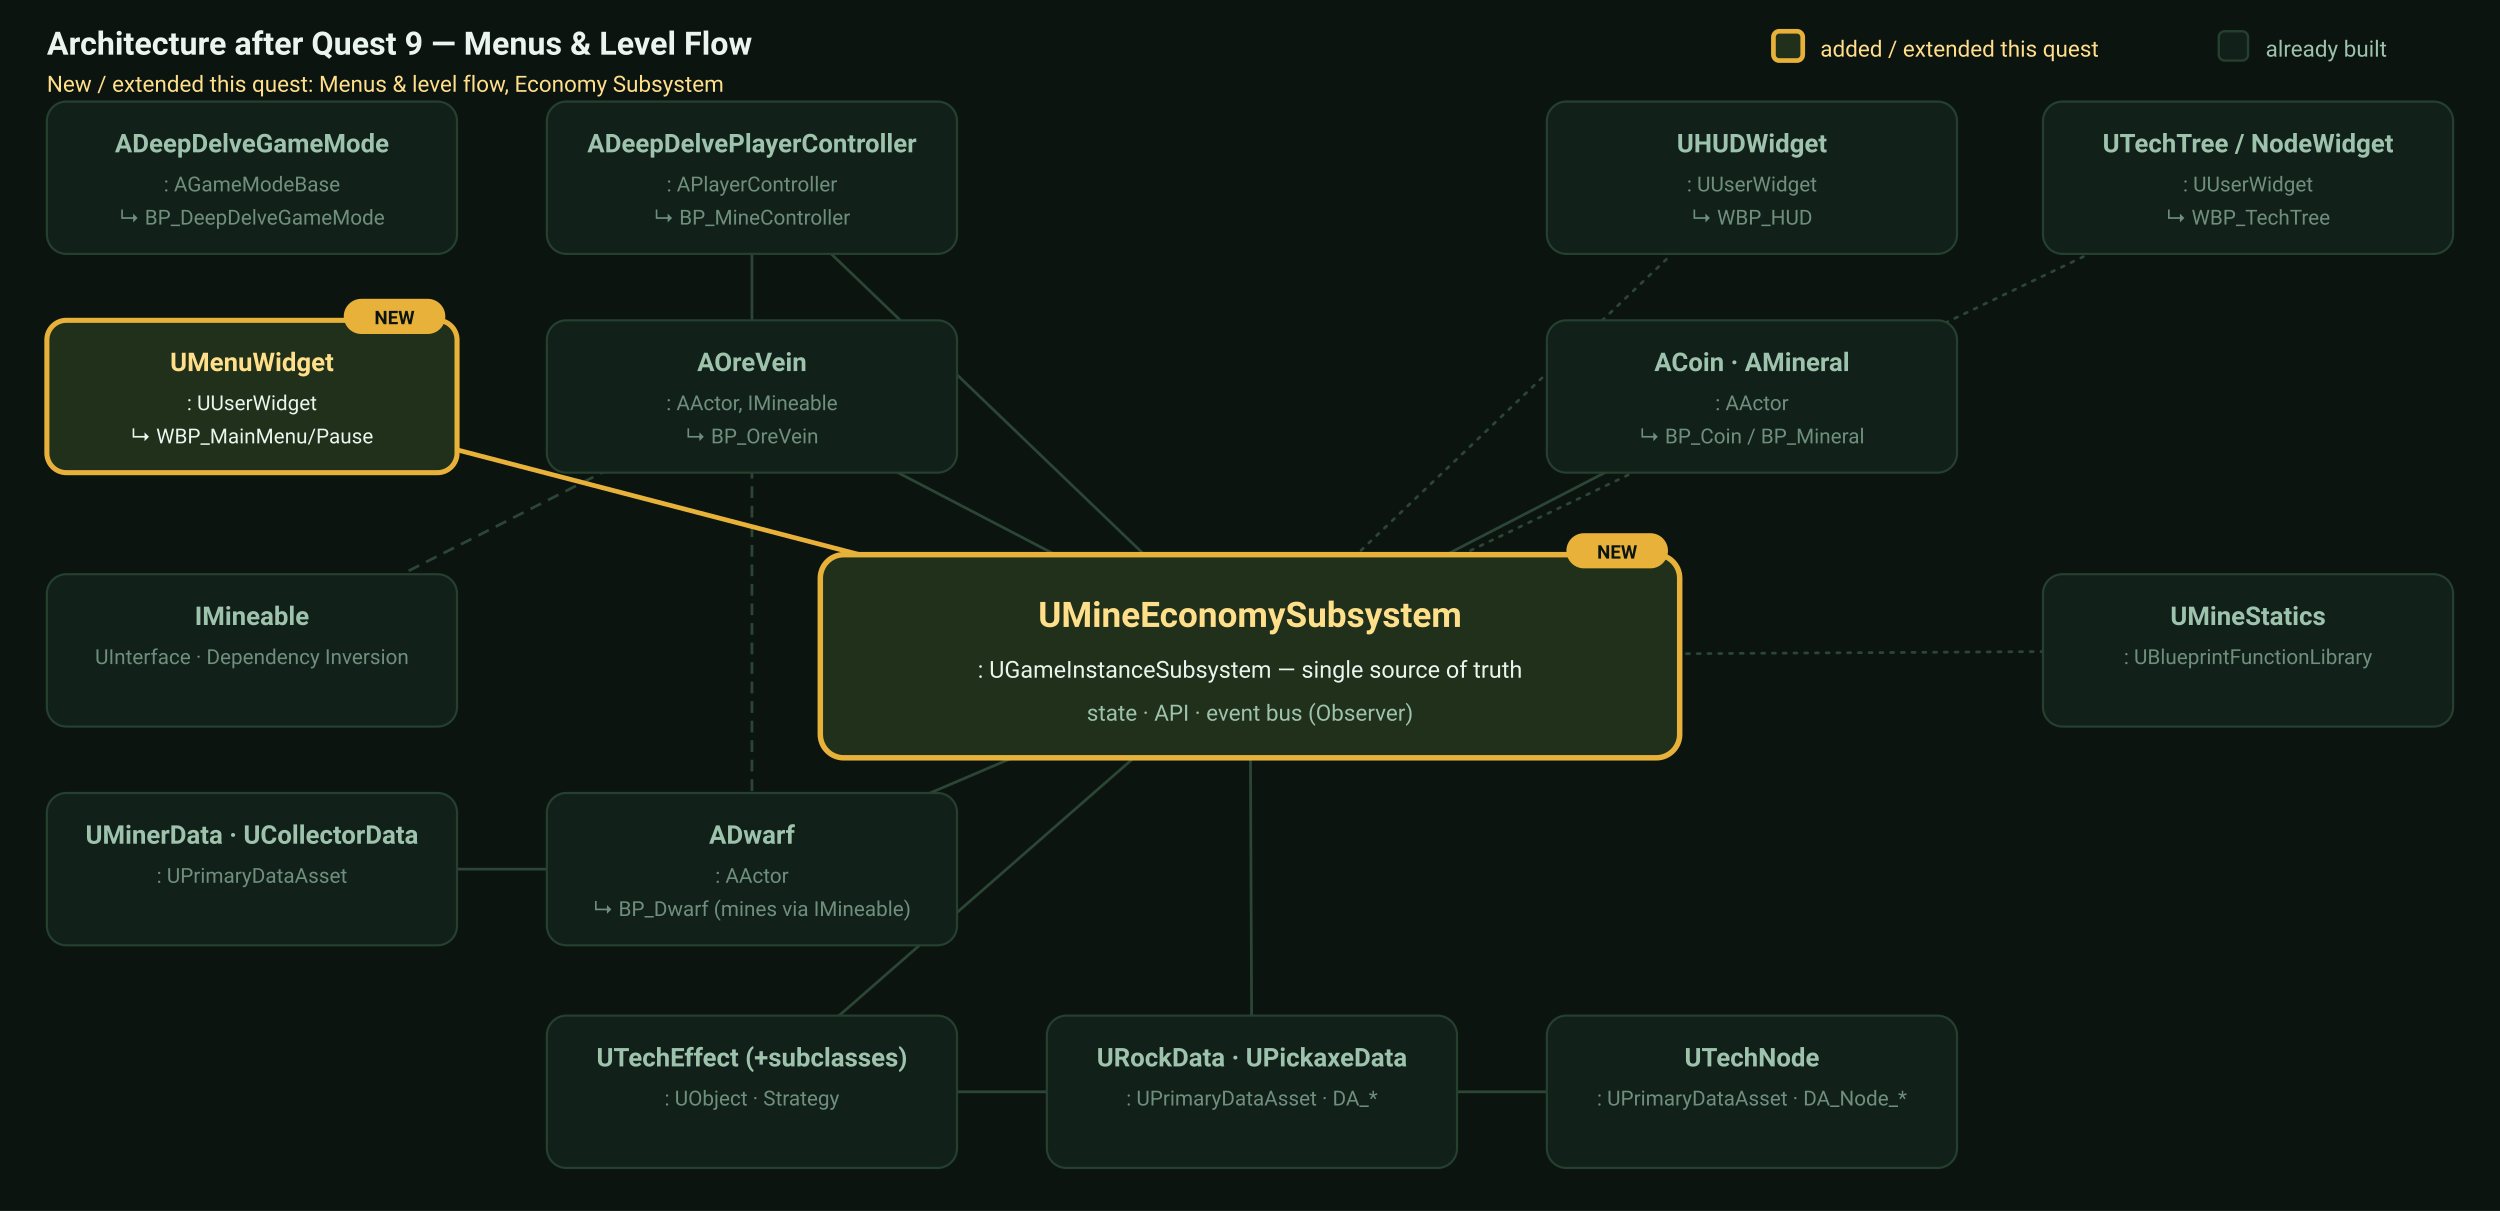
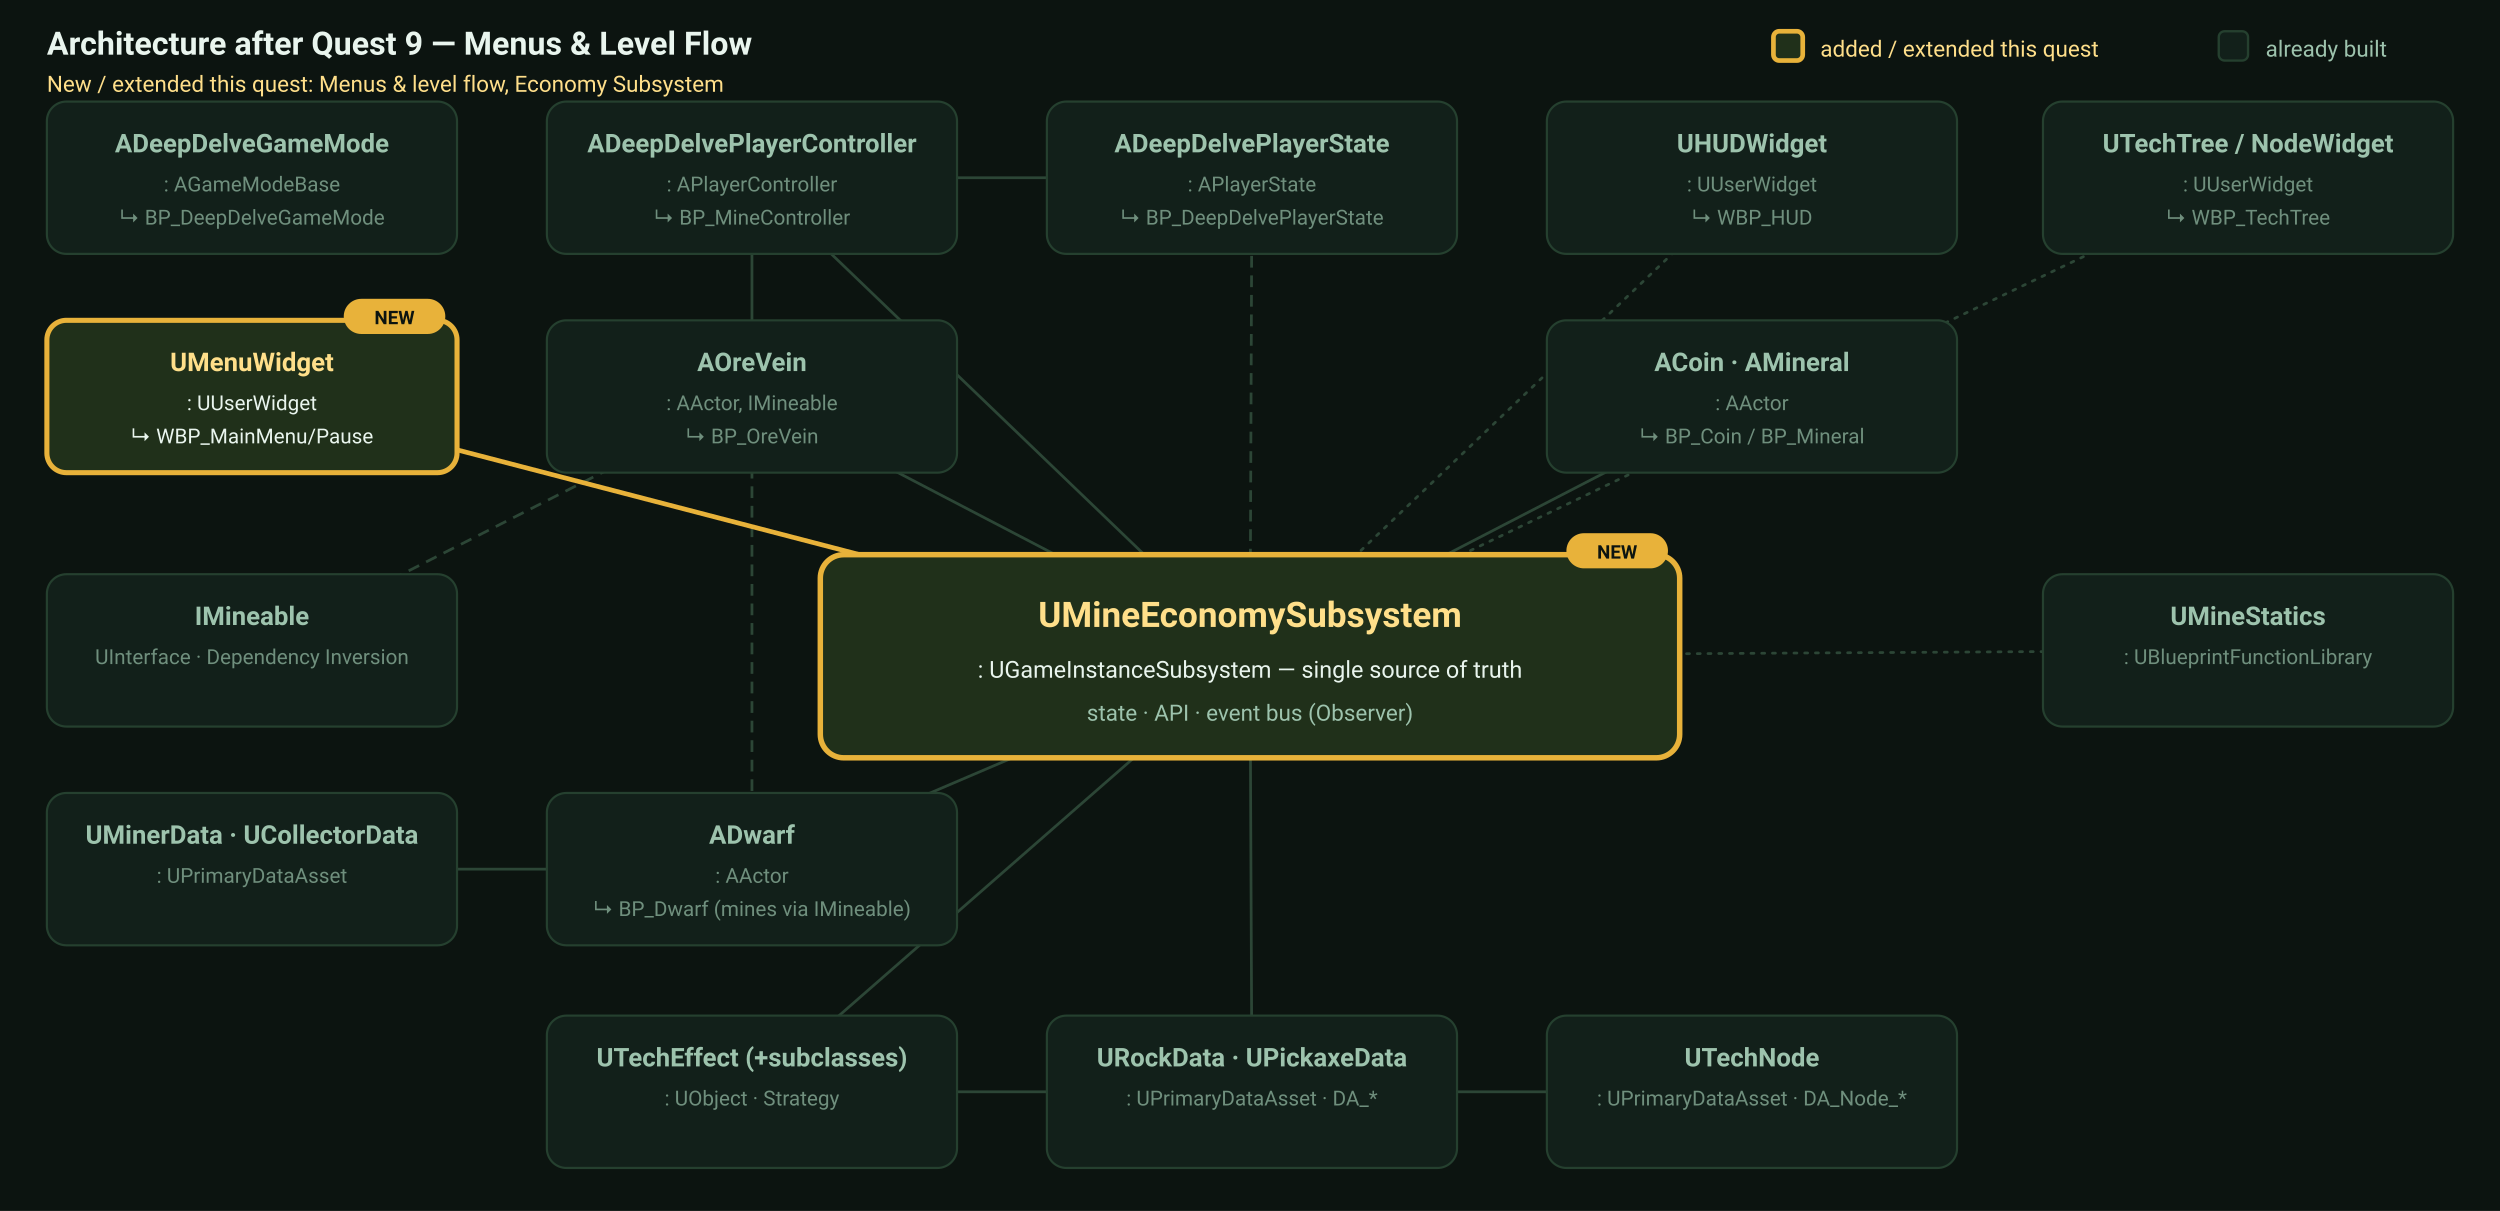
<svg xmlns="http://www.w3.org/2000/svg" viewBox="0 0 1280 620" font-family="-apple-system,BlinkMacSystemFont,Segoe UI,Roboto,Helvetica,Arial,sans-serif" role="img">
  <defs>
    <marker id="ar" markerWidth="10" markerHeight="10" refX="7" refY="4.5" orient="auto">
      <path d="M0,0 L9,4.5 L0,9 z" fill="#2c4636" />
    </marker>
    <marker id="arG" markerWidth="10" markerHeight="10" refX="7" refY="4.5" orient="auto">
      <path d="M0,0 L9,4.5 L0,9 z" fill="#e8b23a" />
    </marker>
    <marker id="arF" markerWidth="10" markerHeight="10" refX="7" refY="4.5" orient="auto">
      <path d="M0,0 L9,4.5 L0,9 z" fill="#3a5a45" />
    </marker>
  </defs>
  <rect x="0" y="0" width="1280" height="620" fill="#0c1410" />
+   <line x1="385.0" y1="91.0" x2="641.0" y2="91.0" stroke="#2c4636" stroke-width="1.4" marker-end="url(#ar)" />
+   <line x1="641.0" y1="91.0" x2="640.0" y2="336.0" stroke="#2c4636" stroke-width="1.4" stroke-dasharray="6 4" marker-end="url(#ar)" />
  <line x1="385.0" y1="91.0" x2="385.0" y2="203.0" stroke="#2c4636" stroke-width="1.4" marker-end="url(#ar)" />
  <line x1="129.0" y1="333.0" x2="385.0" y2="203.0" stroke="#2c4636" stroke-width="1.4" stroke-dasharray="6 4" marker-end="url(#ar)" />
  <line x1="385.0" y1="91.0" x2="640.0" y2="336.0" stroke="#2c4636" stroke-width="1.4" marker-end="url(#ar)" />
  <line x1="385.0" y1="203.0" x2="640.0" y2="336.0" stroke="#2c4636" stroke-width="1.4" marker-end="url(#ar)" />
  <line x1="897.0" y1="203.0" x2="640.0" y2="336.0" stroke="#2c4636" stroke-width="1.4" marker-end="url(#ar)" />
  <line x1="897.0" y1="91.0" x2="640.0" y2="336.0" stroke="#2c4636" stroke-width="1.4" stroke-dasharray="1.5 4" stroke-linecap="round" marker-end="url(#ar)" />
  <line x1="1151.0" y1="333.0" x2="640.0" y2="336.0" stroke="#2c4636" stroke-width="1.4" stroke-dasharray="1.5 4" stroke-linecap="round" marker-end="url(#ar)" />
  <line x1="641.0" y1="559.0" x2="640.0" y2="336.0" stroke="#2c4636" stroke-width="1.4" marker-end="url(#ar)" />
  <line x1="385.0" y1="559.0" x2="640.0" y2="336.0" stroke="#2c4636" stroke-width="1.4" marker-end="url(#ar)" />
  <line x1="897.0" y1="559.0" x2="385.0" y2="559.0" stroke="#2c4636" stroke-width="1.4" marker-end="url(#ar)" />
  <line x1="1151.0" y1="91.0" x2="640.0" y2="336.0" stroke="#2c4636" stroke-width="1.4" stroke-dasharray="1.5 4" stroke-linecap="round" marker-end="url(#ar)" />
  <line x1="385.0" y1="445.0" x2="640.0" y2="336.0" stroke="#2c4636" stroke-width="1.4" marker-end="url(#ar)" />
  <line x1="385.0" y1="445.0" x2="385.0" y2="203.0" stroke="#2c4636" stroke-width="1.4" stroke-dasharray="6 4" marker-end="url(#ar)" />
  <line x1="129.0" y1="445.0" x2="385.0" y2="445.0" stroke="#2c4636" stroke-width="1.4" marker-end="url(#ar)" />
  <line x1="129.0" y1="203.0" x2="640.0" y2="336.0" stroke="#e8b23a" stroke-width="2.4" marker-end="url(#arG)" />
  <rect x="24" y="52" width="210" height="78" rx="10" fill="#12201a" stroke="#25402f" stroke-width="1.1" />
  <text x="129.0" y="78" text-anchor="middle" fill="#9dc3ad" font-size="13.2" font-weight="700">ADeepDelveGameMode</text>
  <text x="129.0" y="98" text-anchor="middle" fill="#6f8f7d" font-size="10.6" font-weight="400">: AGameModeBase</text>
  <text x="129.0" y="115" text-anchor="middle" fill="#6f8f7d" font-size="10.6" font-weight="400">↳ BP_DeepDelveGameMode</text>
  <rect x="280" y="52" width="210" height="78" rx="10" fill="#12201a" stroke="#25402f" stroke-width="1.1" />
  <text x="385.0" y="78" text-anchor="middle" fill="#9dc3ad" font-size="13.2" font-weight="700">ADeepDelvePlayerController</text>
  <text x="385.0" y="98" text-anchor="middle" fill="#6f8f7d" font-size="10.6" font-weight="400">: APlayerController</text>
  <text x="385.0" y="115" text-anchor="middle" fill="#6f8f7d" font-size="10.6" font-weight="400">↳ BP_MineController</text>
+   <rect x="536" y="52" width="210" height="78" rx="10" fill="#12201a" stroke="#25402f" stroke-width="1.1" />
+   <text x="641.0" y="78" text-anchor="middle" fill="#9dc3ad" font-size="13.2" font-weight="700">ADeepDelvePlayerState</text>
+   <text x="641.0" y="98" text-anchor="middle" fill="#6f8f7d" font-size="10.6" font-weight="400">: APlayerState</text>
+   <text x="641.0" y="115" text-anchor="middle" fill="#6f8f7d" font-size="10.6" font-weight="400">↳ BP_DeepDelvePlayerState</text>
  <rect x="792" y="52" width="210" height="78" rx="10" fill="#12201a" stroke="#25402f" stroke-width="1.1" />
  <text x="897.0" y="78" text-anchor="middle" fill="#9dc3ad" font-size="13.2" font-weight="700">UHUDWidget</text>
  <text x="897.0" y="98" text-anchor="middle" fill="#6f8f7d" font-size="10.6" font-weight="400">: UUserWidget</text>
  <text x="897.0" y="115" text-anchor="middle" fill="#6f8f7d" font-size="10.6" font-weight="400">↳ WBP_HUD</text>
  <rect x="1046" y="52" width="210" height="78" rx="10" fill="#12201a" stroke="#25402f" stroke-width="1.1" />
  <text x="1151.0" y="78" text-anchor="middle" fill="#9dc3ad" font-size="13.2" font-weight="700">UTechTree / NodeWidget</text>
  <text x="1151.0" y="98" text-anchor="middle" fill="#6f8f7d" font-size="10.6" font-weight="400">: UUserWidget</text>
  <text x="1151.0" y="115" text-anchor="middle" fill="#6f8f7d" font-size="10.6" font-weight="400">↳ WBP_TechTree</text>
  <rect x="24" y="164" width="210" height="78" rx="10" fill="#20301a" stroke="#e8b23a" stroke-width="2.6" />
  <text x="129.0" y="190" text-anchor="middle" fill="#ffdf8a" font-size="13.2" font-weight="700">UMenuWidget</text>
  <text x="129.0" y="210" text-anchor="middle" fill="#e9f5ee" font-size="10.6" font-weight="400">: UUserWidget</text>
  <text x="129.0" y="227" text-anchor="middle" fill="#e9f5ee" font-size="10.6" font-weight="400">↳ WBP_MainMenu/Pause</text>
  <rect x="176" y="153" width="52" height="18" rx="9" fill="#e8b23a" />
  <text x="202" y="166" text-anchor="middle" fill="#0c1410" font-size="9.6" font-weight="700">NEW</text>
  <rect x="280" y="164" width="210" height="78" rx="10" fill="#12201a" stroke="#25402f" stroke-width="1.1" />
  <text x="385.0" y="190" text-anchor="middle" fill="#9dc3ad" font-size="13.2" font-weight="700">AOreVein</text>
  <text x="385.0" y="210" text-anchor="middle" fill="#6f8f7d" font-size="10.6" font-weight="400">: AActor, IMineable</text>
  <text x="385.0" y="227" text-anchor="middle" fill="#6f8f7d" font-size="10.6" font-weight="400">↳ BP_OreVein</text>
  <rect x="792" y="164" width="210" height="78" rx="10" fill="#12201a" stroke="#25402f" stroke-width="1.1" />
  <text x="897.0" y="190" text-anchor="middle" fill="#9dc3ad" font-size="13.2" font-weight="700">ACoin · AMineral</text>
  <text x="897.0" y="210" text-anchor="middle" fill="#6f8f7d" font-size="10.6" font-weight="400">: AActor</text>
  <text x="897.0" y="227" text-anchor="middle" fill="#6f8f7d" font-size="10.6" font-weight="400">↳ BP_Coin / BP_Mineral</text>
  <rect x="24" y="294" width="210" height="78" rx="10" fill="#12201a" stroke="#25402f" stroke-width="1.1" />
  <text x="129.0" y="320" text-anchor="middle" fill="#9dc3ad" font-size="13.2" font-weight="700">IMineable</text>
  <text x="129.0" y="340" text-anchor="middle" fill="#6f8f7d" font-size="10.6" font-weight="400">UInterface · Dependency Inversion</text>
  <rect x="1046" y="294" width="210" height="78" rx="10" fill="#12201a" stroke="#25402f" stroke-width="1.1" />
  <text x="1151.0" y="320" text-anchor="middle" fill="#9dc3ad" font-size="13.2" font-weight="700">UMineStatics</text>
  <text x="1151.0" y="340" text-anchor="middle" fill="#6f8f7d" font-size="10.6" font-weight="400">: UBlueprintFunctionLibrary</text>
  <rect x="24" y="406" width="210" height="78" rx="10" fill="#12201a" stroke="#25402f" stroke-width="1.1" />
  <text x="129.0" y="432" text-anchor="middle" fill="#9dc3ad" font-size="13.2" font-weight="700">UMinerData · UCollectorData</text>
  <text x="129.0" y="452" text-anchor="middle" fill="#6f8f7d" font-size="10.6" font-weight="400">: UPrimaryDataAsset</text>
  <rect x="280" y="406" width="210" height="78" rx="10" fill="#12201a" stroke="#25402f" stroke-width="1.1" />
  <text x="385.0" y="432" text-anchor="middle" fill="#9dc3ad" font-size="13.2" font-weight="700">ADwarf</text>
  <text x="385.0" y="452" text-anchor="middle" fill="#6f8f7d" font-size="10.6" font-weight="400">: AActor</text>
  <text x="385.0" y="469" text-anchor="middle" fill="#6f8f7d" font-size="10.6" font-weight="400">↳ BP_Dwarf (mines via IMineable)</text>
  <rect x="280" y="520" width="210" height="78" rx="10" fill="#12201a" stroke="#25402f" stroke-width="1.1" />
  <text x="385.0" y="546" text-anchor="middle" fill="#9dc3ad" font-size="13.2" font-weight="700">UTechEffect (+subclasses)</text>
  <text x="385.0" y="566" text-anchor="middle" fill="#6f8f7d" font-size="10.6" font-weight="400">: UObject · Strategy</text>
  <rect x="536" y="520" width="210" height="78" rx="10" fill="#12201a" stroke="#25402f" stroke-width="1.1" />
  <text x="641.0" y="546" text-anchor="middle" fill="#9dc3ad" font-size="13.2" font-weight="700">URockData · UPickaxeData</text>
  <text x="641.0" y="566" text-anchor="middle" fill="#6f8f7d" font-size="10.6" font-weight="400">: UPrimaryDataAsset · DA_*</text>
  <rect x="792" y="520" width="210" height="78" rx="10" fill="#12201a" stroke="#25402f" stroke-width="1.1" />
  <text x="897.0" y="546" text-anchor="middle" fill="#9dc3ad" font-size="13.2" font-weight="700">UTechNode</text>
  <text x="897.0" y="566" text-anchor="middle" fill="#6f8f7d" font-size="10.6" font-weight="400">: UPrimaryDataAsset · DA_Node_*</text>
  <rect x="420" y="284" width="440" height="104" rx="12" fill="#20301a" stroke="#e8b23a" stroke-width="2.8" />
  <text x="640.0" y="321" text-anchor="middle" fill="#ffdf8a" font-size="18" font-weight="700">UMineEconomySubsystem</text>
  <text x="640.0" y="347" text-anchor="middle" fill="#e9f5ee" font-size="12" font-weight="400">: UGameInstanceSubsystem — single source of truth</text>
  <text x="640.0" y="369" text-anchor="middle" fill="#9dc3ad" font-size="11.5" font-weight="400">state · API · event bus (Observer)</text>
  <rect x="802" y="273" width="52" height="18" rx="9" fill="#e8b23a" />
  <text x="828" y="286" text-anchor="middle" fill="#0c1410" font-size="9.6" font-weight="700">NEW</text>
  <text x="24" y="28" text-anchor="start" fill="#e9f5ee" font-size="16.5" font-weight="700">Architecture after Quest 9 — Menus &amp; Level Flow</text>
  <text x="24" y="47" text-anchor="start" fill="#ffdf8a" font-size="11.5" font-weight="400">New / extended this quest: Menus &amp; level flow, Economy Subsystem</text>
  <g>
    <rect x="908" y="16" width="15" height="15" rx="3" fill="#20301a" stroke="#e8b23a" stroke-width="2.4" />
    <text x="932" y="29" text-anchor="start" fill="#ffdf8a" font-size="11.5" font-weight="400">added / extended this quest</text>
    <rect x="1136" y="16" width="15" height="15" rx="3" fill="#12201a" stroke="#25402f" stroke-width="1.2" />
    <text x="1160" y="29" text-anchor="start" fill="#9dc3ad" font-size="11.5" font-weight="400">already built</text>
  </g>
</svg>
